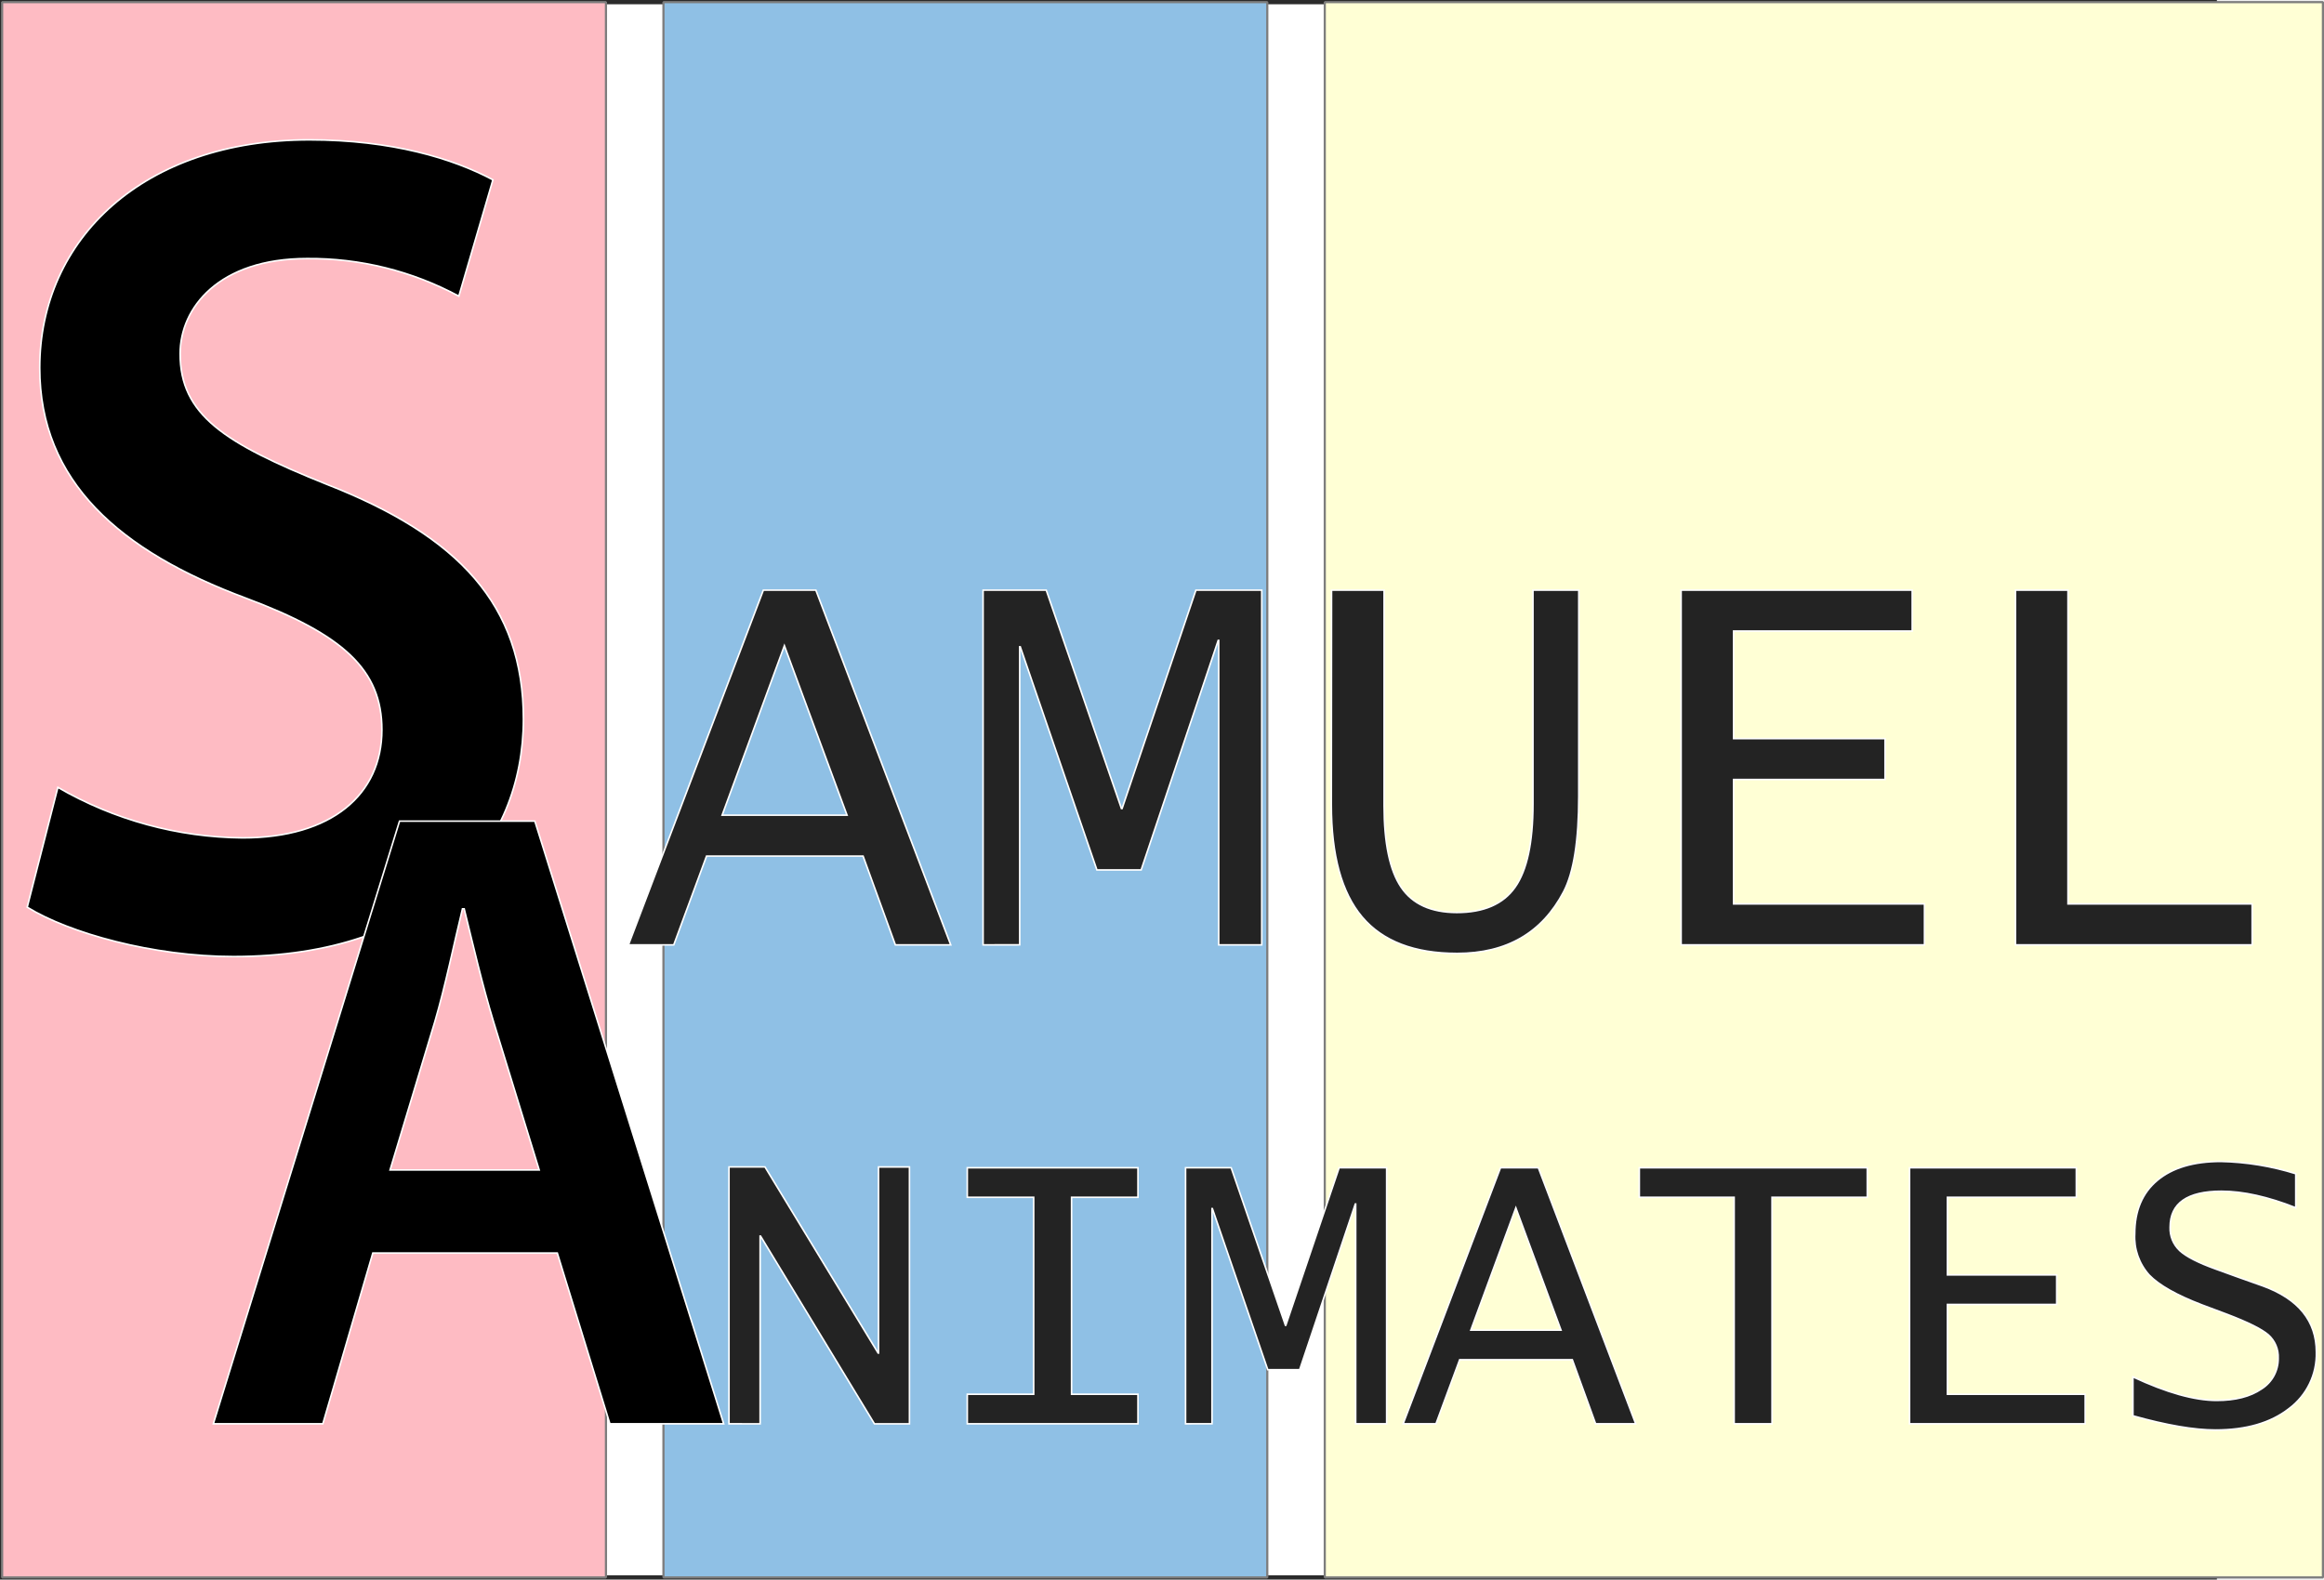
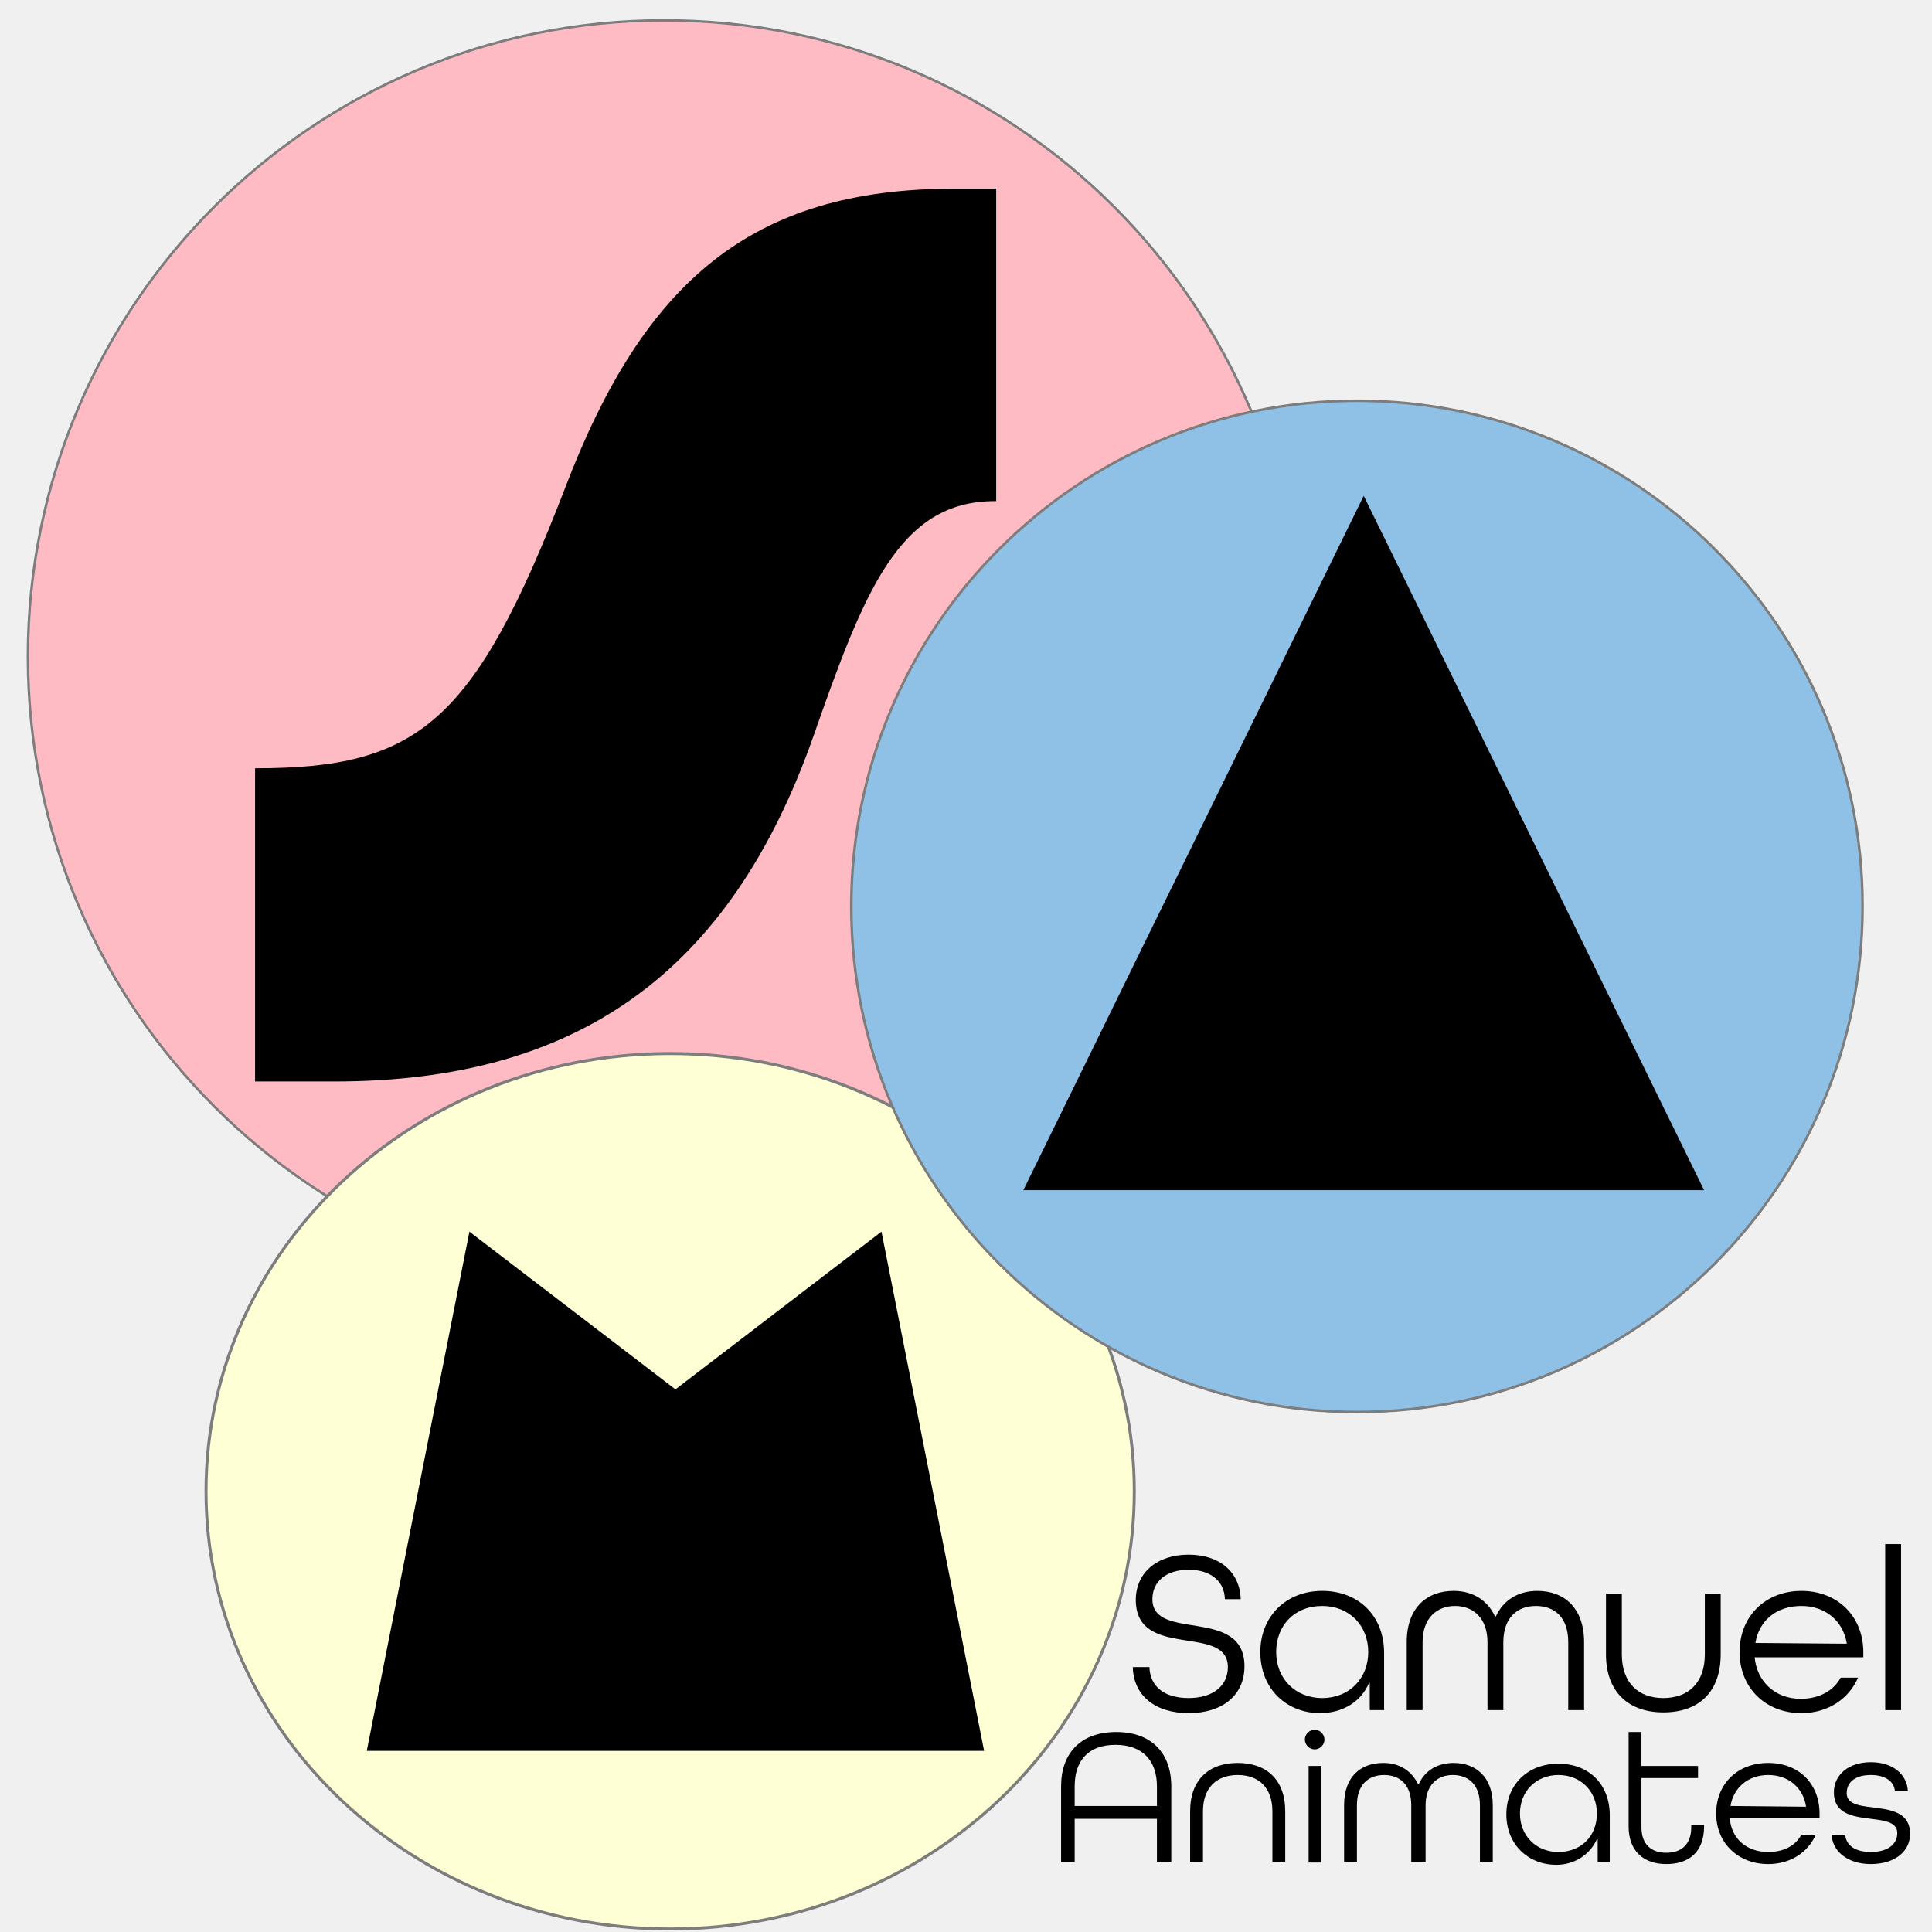
- <svg xmlns="http://www.w3.org/2000/svg" id="Layer_1" data-name="Layer 1" viewBox="0 0 545.75 371">
-   <defs>
-     <style>.cls-1{fill:#fff;stroke:#2b2b2b;}.cls-2{fill:#febbc3;}.cls-2,.cls-3,.cls-4{stroke:#7d7d7d;stroke-linejoin:bevel;stroke-width:0.51px;}.cls-3{fill:#8fc0e5;}.cls-4{fill:#ffffd5;}.cls-5{isolation:isolate;}.cls-6{fill:none;stroke:#fff;stroke-width:0.37px;}.cls-7{fill:#232323;}</style>
-   </defs>
-   <g id="Layer_3" data-name="Layer 3">
-     <rect class="cls-1" x="0.5" y="0.5" width="519.6" height="370" />
+ <svg xmlns="http://www.w3.org/2000/svg" version="1.1" id="Layer_1" x="0px" y="0px" viewBox="0 0 256 256" style="enable-background:new 0 0 256 256;" xml:space="preserve">
+   <style type="text/css">
+ 	.st0{fill:#FEBBC3;stroke:#7D7D7D;stroke-width:0.33;stroke-linejoin:bevel;}
+ 	.st1{enable-background:new    ;}
+ 	.st2{fill:#FFFFD5;stroke:#7D7D7D;stroke-width:0.397;stroke-linejoin:bevel;}
+ 	.st3{fill:#8FC0E5;stroke:#7D7D7D;stroke-width:0.339;stroke-linejoin:bevel;}
+ </style>
+   <circle class="st0" cx="88" cy="87" r="84.3" />
+   <g class="st1">
+     <path d="M33.8,101.8c21.5,0,29-5.8,41.1-37.2C85.3,37.4,99.5,25,126.4,25h5.6v41.4h-0.2c-12.7,0-17.3,12-24,31.1   c-11.1,31.6-31.5,45.8-63.5,45.8H33.8V101.8z" />
  </g>
-   <g id="svg8">
-     <rect id="rect4728" class="cls-2" x="0.5" y="0.5" width="141.8" height="370" />
-     <rect id="rect4728-3" class="cls-3" x="155.8" y="0.5" width="141.8" height="370" />
-     <rect id="rect4728-5" class="cls-4" x="311.1" y="0.5" width="234.4" height="370" />
+   <ellipse class="st2" cx="88.8" cy="197.6" rx="61.5" ry="58" />
+   <g class="st1">
+     <path d="M130.4,232H48.6l13.6-68.8l27.3,20.9l27.3-20.9L130.4,232z" />
  </g>
-   <g id="Layer_4" data-name="Layer 4">
-     <g class="cls-5">
-       <g class="cls-5">
-         <path d="M13.09,185.14A88.06,88.06,0,0,0,56.45,197c21,0,32.73-10.21,32.73-25.39,0-14.08-9.05-22.36-31.93-30.92-29.53-11-48.42-27.32-48.42-54.09,0-30.36,24.48-53.55,63.32-53.55,19.42,0,33.79,4.42,43.1,9.39l-8,27.32a73.76,73.76,0,0,0-35.65-8.83c-20.75,0-29.8,11.59-29.8,22.36,0,14.35,10.38,21,34.32,30.63,31.13,12.15,46.29,28.43,46.29,55.2,0,29.81-21.81,55.75-68.1,55.75-18.89,0-38.58-5.51-48.42-11.59Z" transform="translate(0.5 -0.2)" />
-       </g>
-       <g class="cls-5">
-         <path class="cls-6" d="M13.09,185.14A88.06,88.06,0,0,0,56.45,197c21,0,32.73-10.21,32.73-25.39,0-14.08-9.05-22.36-31.93-30.92-29.53-11-48.42-27.32-48.42-54.09,0-30.36,24.48-53.55,63.32-53.55,19.42,0,33.79,4.42,43.1,9.39l-8,27.32a73.76,73.76,0,0,0-35.65-8.83c-20.75,0-29.8,11.59-29.8,22.36,0,14.35,10.38,21,34.32,30.63,31.13,12.15,46.29,28.43,46.29,55.2,0,29.81-21.81,55.75-68.1,55.75-18.89,0-38.58-5.51-48.42-11.59Z" transform="translate(0.5 -0.2)" />
-       </g>
-       <g class="cls-5">
-         <path class="cls-7" d="M147.08,222.13l31.68-83.32h12.33l31.67,83.32h-13l-7.58-20.85H165.42l-7.7,20.85Zm22-30.46h29.33L183.7,151.86Z" transform="translate(0.5 -0.2)" />
-         <path class="cls-7" d="M230.36,222.13V138.81h14.83l17.66,51.3H263l17.34-51.3h15.46v83.32H285.69V150.62h-.12l-18.09,53.91H257.09l-18-52.41h-.13v70Z" transform="translate(0.5 -0.2)" />
-         <path class="cls-7" d="M312.19,138.81h12.34v50.58q0,13.26,4,19.19t13.06,5.95q9.51,0,13.7-5.95t4.2-19.51V138.81h10.76v48.38q0,15.65-3.56,22.47-7.58,14.47-25,14.48-15.09,0-22.32-8.57t-7.23-26.37Z" transform="translate(0.5 -0.2)" />
-         <path class="cls-7" d="M394.28,222.13V138.81h54.27v9.61H406.61v25.26h35.56v9.61H406.61v29.22h44.82v9.62Z" transform="translate(0.5 -0.2)" />
-         <path class="cls-7" d="M472.8,222.13V138.81h12.33v73.7h43.25v9.62Z" transform="translate(0.5 -0.2)" />
-       </g>
-       <g class="cls-5">
-         <path class="cls-6" d="M147.08,222.13l31.68-83.32h12.33l31.67,83.32h-13l-7.58-20.85H165.42l-7.7,20.85Zm22-30.46h29.33L183.7,151.86Z" transform="translate(0.5 -0.2)" />
-         <path class="cls-6" d="M230.36,222.13V138.81h14.83l17.66,51.3H263l17.34-51.3h15.46v83.32H285.69V150.62h-.12l-18.09,53.91H257.09l-18-52.41h-.13v70Z" transform="translate(0.5 -0.2)" />
-         <path class="cls-6" d="M312.19,138.81h12.34v50.58q0,13.26,4,19.19t13.06,5.95q9.51,0,13.7-5.95t4.2-19.51V138.81h10.76v48.38q0,15.65-3.56,22.47-7.58,14.47-25,14.48-15.09,0-22.32-8.57t-7.23-26.37Z" transform="translate(0.5 -0.2)" />
-         <path class="cls-6" d="M394.28,222.13V138.81h54.27v9.61H406.61v25.26h35.56v9.61H406.61v29.22h44.82v9.62Z" transform="translate(0.5 -0.2)" />
-         <path class="cls-6" d="M472.8,222.13V138.81h12.33v73.7h43.25v9.62Z" transform="translate(0.5 -0.2)" />
-       </g>
-     </g>
-     <g class="cls-5">
-       <g class="cls-5">
-         <path d="M87.05,294.51,75.31,334.62H49.6L93.32,193.07H125.1l44.34,141.55H142.72l-12.35-40.11ZM126.12,275l-10.73-34.86c-2.63-8.62-4.86-18.28-6.88-26.47h-.41c-2,8.19-4,18.06-6.48,26.47L91.1,275Z" transform="translate(0.5 -0.2)" />
-       </g>
-       <g class="cls-5">
-         <path class="cls-6" d="M87.05,294.51,75.31,334.62H49.6L93.32,193.07H125.1l44.34,141.55H142.72l-12.35-40.11ZM126.12,275l-10.73-34.86c-2.63-8.62-4.86-18.28-6.88-26.47h-.41c-2,8.19-4,18.06-6.48,26.47L91.1,275Z" transform="translate(0.5 -0.2)" />
-       </g>
-       <g class="cls-5">
-         <path class="cls-7" d="M170.69,334.62V274.29h8.45L205.71,318h.09v-43.7h7.27v60.33h-8.22l-26.75-44.1H178v44.1Z" transform="translate(0.5 -0.2)" />
-         <path class="cls-7" d="M226.65,334.62v-6.94h15.59V281.42H226.65v-6.94h40.08v6.94H251.14v46.26h15.59v6.94Z" transform="translate(0.5 -0.2)" />
-         <path class="cls-7" d="M277.91,334.62V274.48h10.71l12.74,37h.09l12.52-37h11.16v60.14h-7.27V283h-.09l-13.06,38.91h-7.5l-13-37.83h-.09v50.53Z" transform="translate(0.5 -0.2)" />
-         <path class="cls-7" d="M329,334.62l22.86-60.14h8.9l22.86,60.14h-9.42l-5.47-15.05H342.28l-5.57,15.05Zm15.9-22h21.17L355.47,283.9Z" transform="translate(0.5 -0.2)" />
-         <path class="cls-7" d="M406.73,334.62v-53.2H384.46v-6.94H438v6.94H415.63v53.2Z" transform="translate(0.5 -0.2)" />
-         <path class="cls-7" d="M447.92,334.62V274.48h39.17v6.94H456.82v18.23h25.66v6.94H456.82v21.09h32.35v6.94Z" transform="translate(0.5 -0.2)" />
-         <path class="cls-7" d="M538.62,275.88v8Q528.81,280,521.18,280q-12.06,0-12.06,8.44a7.13,7.13,0,0,0,2.26,5.51q2.25,2.08,8.36,4.29l5.69,2.06,5.42,1.92q12.6,4.59,12.61,15.56A16,16,0,0,1,537,331.08q-6.43,5-17.24,5-7.5,0-19.38-3.33V323.6q11.84,5.53,19.65,5.53,6.6,0,10.53-2.69a8.37,8.37,0,0,0,3.93-7.24,6.9,6.9,0,0,0-2.33-5.49q-2.32-2-9.6-4.78l-6-2.25q-8.91-3.42-12.36-7A13.34,13.34,0,0,1,500.8,290q0-8.12,5.31-12.56T521.05,273A63.36,63.36,0,0,1,538.62,275.88Z" transform="translate(0.5 -0.2)" />
-       </g>
-       <g class="cls-5">
-         <path class="cls-6" d="M170.69,334.62V274.29h8.45L205.71,318h.09v-43.7h7.27v60.33h-8.22l-26.75-44.1H178v44.1Z" transform="translate(0.5 -0.2)" />
-         <path class="cls-6" d="M226.65,334.62v-6.94h15.59V281.42H226.65v-6.94h40.08v6.94H251.14v46.26h15.59v6.94Z" transform="translate(0.5 -0.2)" />
-         <path class="cls-6" d="M277.91,334.62V274.48h10.71l12.74,37h.09l12.52-37h11.16v60.14h-7.27V283h-.09l-13.06,38.91h-7.5l-13-37.83h-.09v50.53Z" transform="translate(0.5 -0.2)" />
-         <path class="cls-6" d="M329,334.62l22.86-60.14h8.9l22.86,60.14h-9.42l-5.47-15.05H342.28l-5.57,15.05Zm15.9-22h21.17L355.47,283.9Z" transform="translate(0.5 -0.2)" />
-         <path class="cls-6" d="M406.73,334.62v-53.2H384.46v-6.94H438v6.94H415.63v53.2Z" transform="translate(0.5 -0.2)" />
-         <path class="cls-6" d="M447.92,334.62V274.48h39.17v6.94H456.82v18.23h25.66v6.94H456.82v21.09h32.35v6.94Z" transform="translate(0.5 -0.2)" />
-         <path class="cls-6" d="M538.62,275.88v8Q528.81,280,521.18,280q-12.06,0-12.06,8.44a7.13,7.13,0,0,0,2.26,5.51q2.25,2.08,8.36,4.29l5.69,2.06,5.42,1.92q12.6,4.59,12.61,15.56A16,16,0,0,1,537,331.08q-6.43,5-17.24,5-7.5,0-19.38-3.33V323.6q11.84,5.53,19.65,5.53,6.6,0,10.53-2.69a8.37,8.37,0,0,0,3.93-7.24,6.9,6.9,0,0,0-2.33-5.49q-2.32-2-9.6-4.78l-6-2.25q-8.91-3.42-12.36-7A13.34,13.34,0,0,1,500.8,290q0-8.12,5.31-12.56T521.05,273A63.36,63.36,0,0,1,538.62,275.88Z" transform="translate(0.5 -0.2)" />
-       </g>
-     </g>
+   <circle class="st3" cx="179.8" cy="120.1" r="67" />
+   <g class="st1">
+     <path d="M180.7,65.7l45.1,92h-90.2L180.7,65.7z" />
+   </g>
+   <g class="st1">
+     <path d="M162.3,211.8c-0.1-2.3-1.9-3.8-4.8-3.8c-2.9,0-4.8,1.5-4.8,3.9c0,5.7,12.2,0.9,12.2,8.9c0,3.8-2.9,6.2-7.4,6.2   c-4.4,0-7.3-2.3-7.4-6.1h2.2c0.1,2.6,2,4.1,5.2,4.1s5.2-1.6,5.2-4.1c0-5.8-12.2-0.9-12.2-8.9c0-3.6,2.8-6,7-6   c4.1,0,6.8,2.3,6.9,5.9H162.3z" />
+     <path d="M183.4,226.6h-1.9v-3.6h-0.1c-1,2.4-3.4,4-6.5,4c-4.3,0-7.9-3.1-7.9-8.1c0-4.7,3.4-8.1,8.2-8.1s8.2,3.3,8.2,8.2V226.6z    M181.3,218.9c0-3.5-2.5-6.1-6.1-6.1c-3.7,0-6.1,2.6-6.1,6.1c0,3.5,2.5,6.1,6.1,6.1C178.8,225,181.3,222.4,181.3,218.9z" />
+     <path d="M197.1,226.6v-9c0-3.2-1.9-4.8-4.3-4.8s-4.3,1.6-4.3,4.8v9h-2.1v-9c0-4.6,2.7-6.8,6.2-6.8c2.5,0,4.5,1.2,5.5,3.4h0.1   c1-2.2,3-3.4,5.5-3.4c3.5,0,6.2,2.2,6.2,6.8v9h-2.1v-9c0-3.3-1.8-4.8-4.3-4.8s-4.3,1.6-4.3,4.8v9H197.1z" />
+     <path d="M225.9,211.2h2.1v8c0,5.1-3,7.7-7.6,7.7c-4.5,0-7.6-2.6-7.6-7.7v-8h2.1v8c0,3.8,2.2,5.8,5.5,5.8c3.3,0,5.5-2,5.5-5.8V211.2   z" />
+     <path d="M232.5,219.6c0.3,3.2,2.7,5.5,6.1,5.5c2.4,0,4.3-1,5.3-2.8h2.3c-1.2,2.8-4,4.7-7.5,4.7c-4.8,0-8.2-3.4-8.2-8.1   c0-4.7,3.4-8.1,8.2-8.1s8.2,3.4,8.2,8.1v0.7H232.5z M232.6,217.7L232.6,217.7l12.1,0.1v-0.1c-0.5-2.9-2.8-4.9-6-4.9   C235.4,212.8,233.1,214.7,232.6,217.7z" />
+     <path d="M249.8,226.6v-22h2.1v22H249.8z" />
+   </g>
+   <g class="st1">
+     <path d="M153.3,246.7V241h-10.9v5.7h-1.8v-10c0-4.4,2.6-7.2,7.3-7.2c4.7,0,7.3,2.8,7.3,7.2v10H153.3z M153.3,236.7   c0-3.4-1.9-5.5-5.5-5.5c-3.6,0-5.4,2.1-5.4,5.5v2.6h10.9V236.7z" />
+     <path d="M168.6,246.7v-6.7c0-3.1-1.8-4.8-4.6-4.8s-4.6,1.7-4.6,4.8v6.7h-1.7v-6.7c0-4.2,2.5-6.4,6.3-6.4s6.3,2.2,6.3,6.4v6.7H168.6   z" />
+     <path d="M172.9,230.5c0-0.7,0.6-1.3,1.3-1.3s1.3,0.6,1.3,1.3c0,0.7-0.6,1.3-1.3,1.3S172.9,231.2,172.9,230.5z M173.4,246.7V234h1.7   v12.8H173.4z" />
+     <path d="M187,246.7v-7.5c0-2.7-1.5-4-3.6-4s-3.6,1.3-3.6,4v7.5h-1.7v-7.5c0-3.8,2.2-5.6,5.2-5.6c2.1,0,3.7,1,4.6,2.8h0.1   c0.8-1.8,2.5-2.8,4.6-2.8c2.9,0,5.2,1.8,5.2,5.6v7.5h-1.7v-7.5c0-2.7-1.5-4-3.6-4c-2.1,0-3.6,1.4-3.6,4v7.5H187z" />
+     <path d="M213.3,246.7h-1.6v-3h-0.1c-0.9,2-2.9,3.4-5.4,3.4c-3.6,0-6.6-2.6-6.6-6.7c0-3.9,2.8-6.7,6.9-6.7s6.8,2.8,6.8,6.8V246.7z    M211.6,240.3c0-2.9-2.1-5.1-5.1-5.1s-5.1,2.2-5.1,5.1s2.1,5.1,5.1,5.1S211.6,243.3,211.6,240.3z" />
+     <path d="M225.8,242c0,3.4-2,5-5,5c-3,0-5-1.7-5-5v-12.5h1.7v4.5h7.5v1.6h-7.5v6.5c0,2.3,1.3,3.4,3.3,3.4c2,0,3.3-1.1,3.3-3.4v-0.3   h1.7V242z" />
+     <path d="M229.2,240.9c0.2,2.7,2.2,4.5,5.1,4.5c2,0,3.6-0.8,4.4-2.3h1.9c-1,2.3-3.3,3.9-6.3,3.9c-4,0-6.9-2.8-6.9-6.7   s2.8-6.7,6.9-6.7s6.8,2.8,6.8,6.7v0.6H229.2z M229.3,239.3L229.3,239.3l10,0.1v-0.1c-0.4-2.4-2.3-4.1-5-4.1   C231.6,235.2,229.7,236.9,229.3,239.3z" />
+     <path d="M251.1,237.4c-0.1-1.3-1.2-2.2-3.2-2.2c-2,0-3.2,0.9-3.2,2.4c0,3.3,8.4,0.2,8.4,5.4c0,2.3-2,4-5.2,4   c-3.1,0-5.1-1.7-5.2-3.9h1.8c0.1,1.4,1.3,2.3,3.4,2.3c2.2,0,3.5-1,3.5-2.5c0-3.3-8.4-0.2-8.4-5.4c0-2.3,1.9-4,4.9-4   s4.8,1.7,4.9,3.8H251.1z" />
  </g>
</svg>
